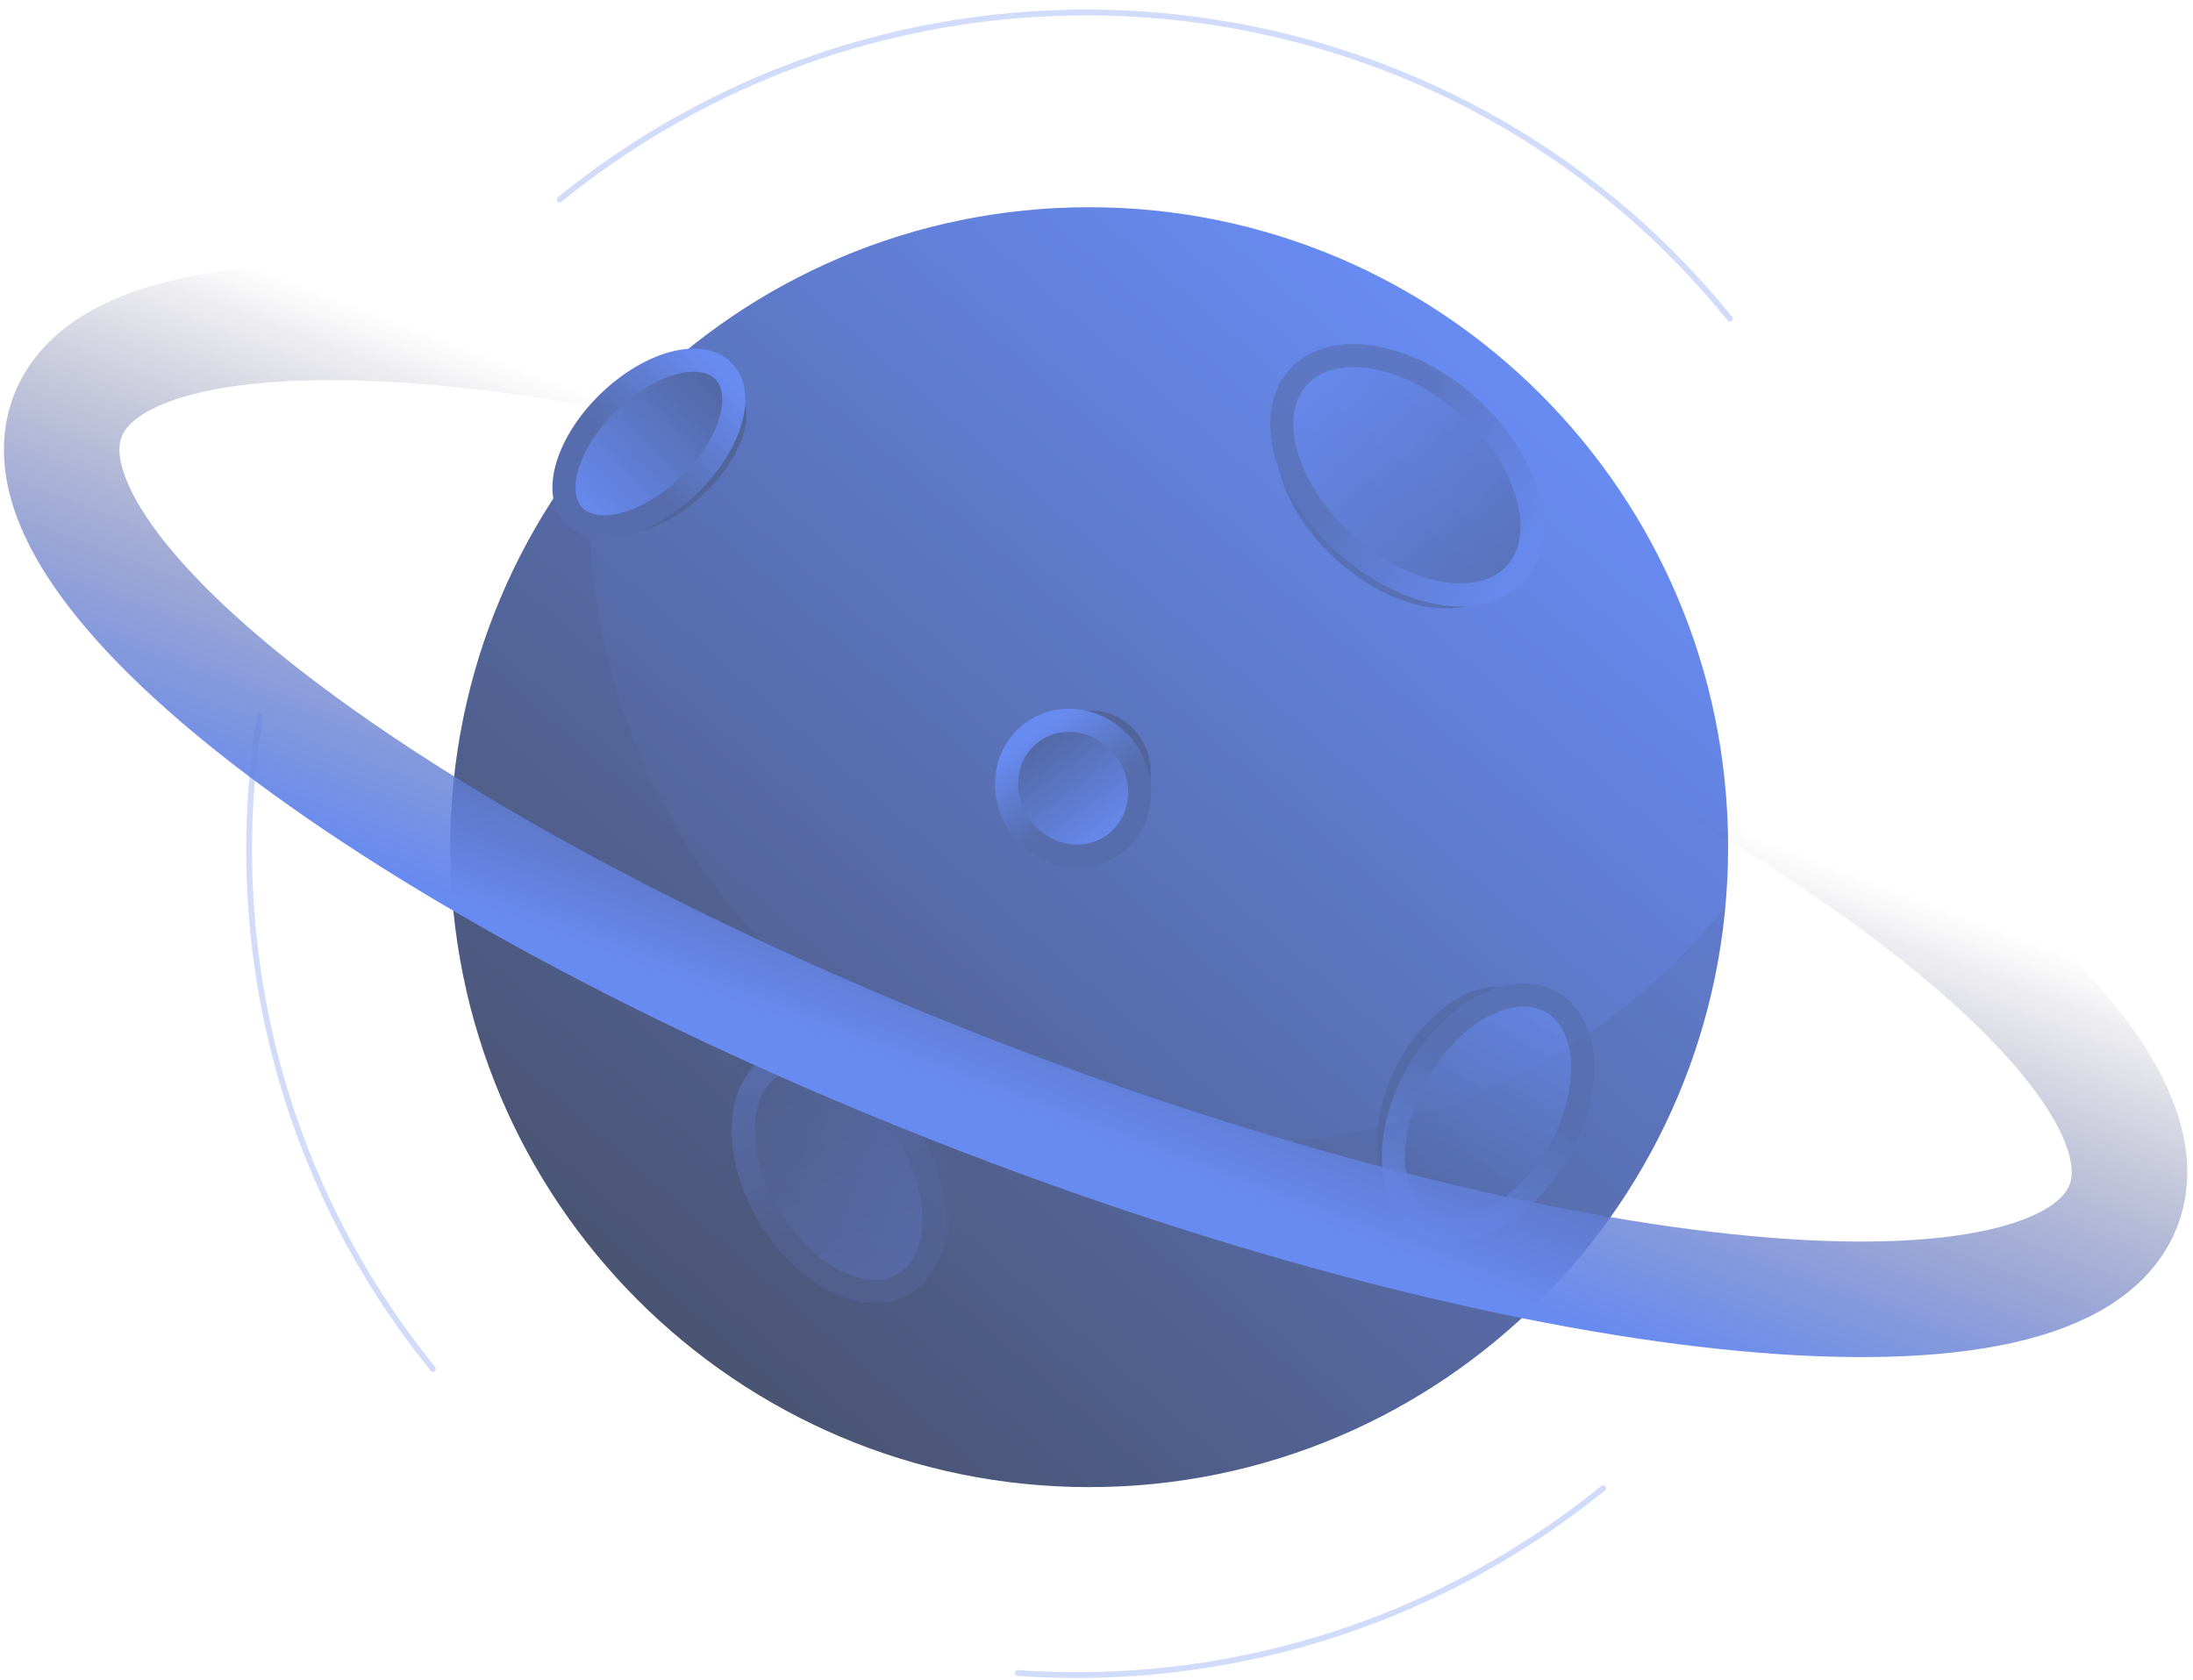
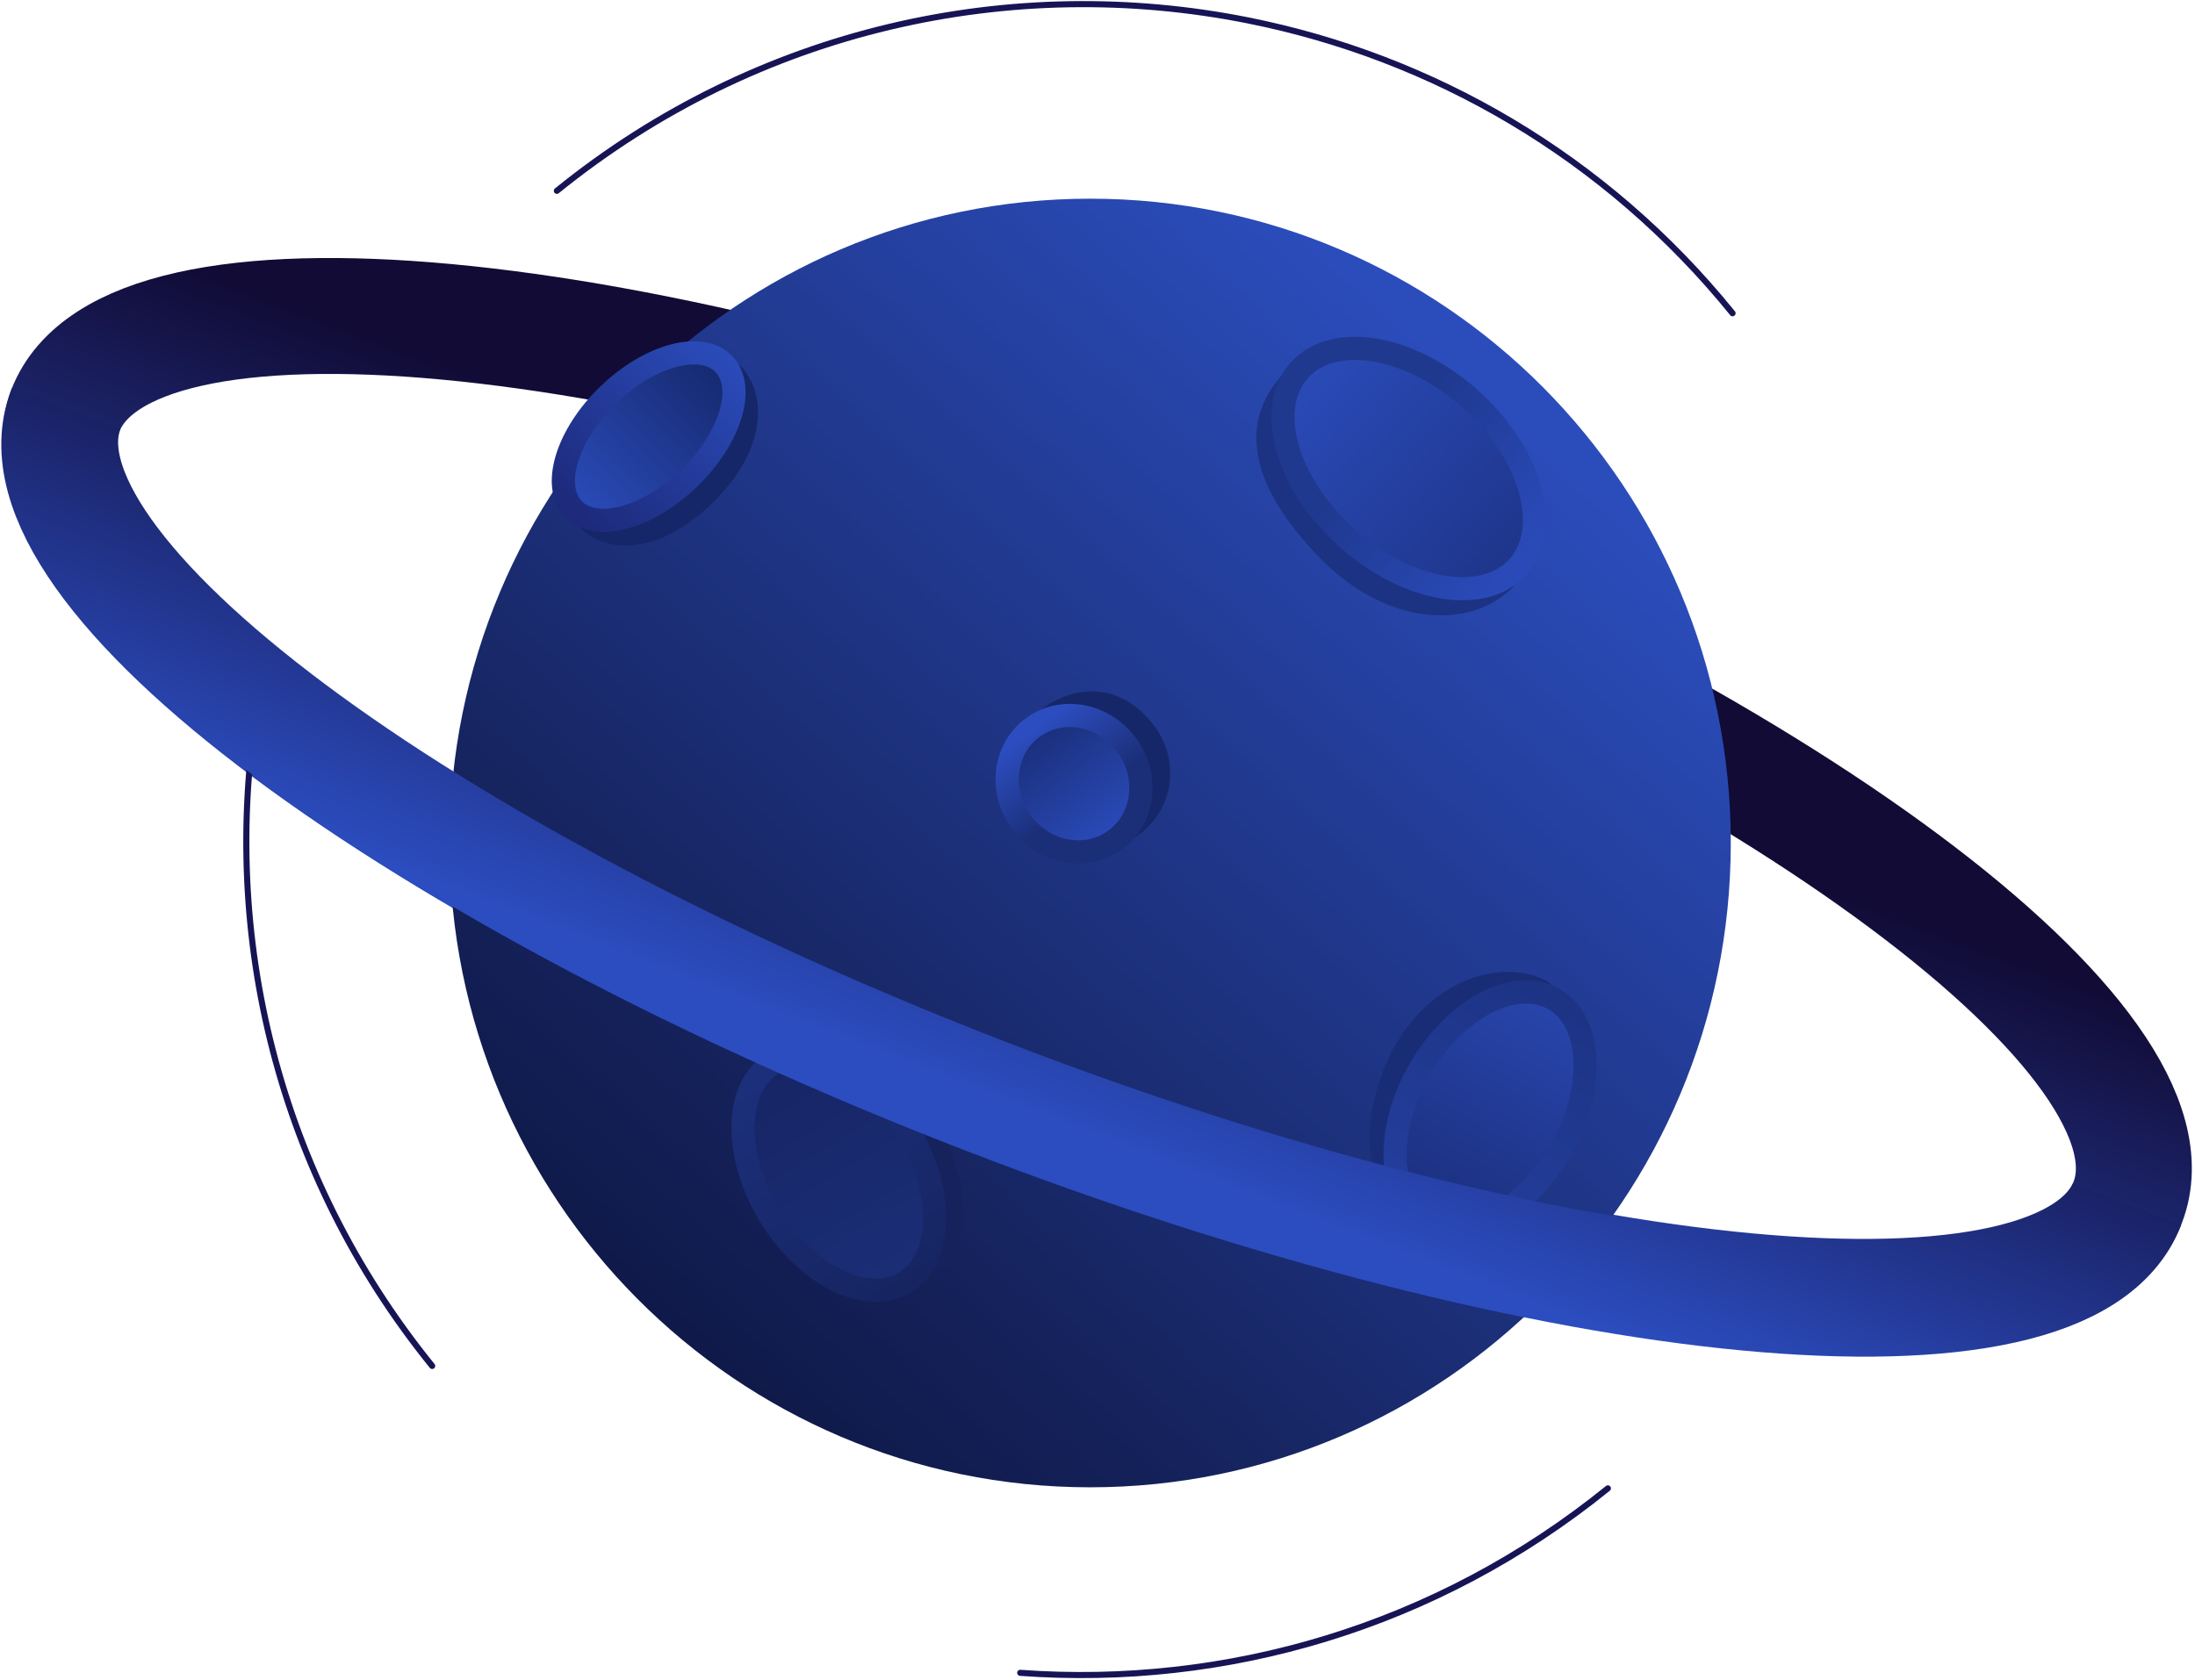
- <svg xmlns="http://www.w3.org/2000/svg" xmlns:xlink="http://www.w3.org/1999/xlink" width="205" height="157" viewBox="0 0 205 157">
+ <svg xmlns="http://www.w3.org/2000/svg" width="209" height="160" viewBox="0 0 209 160">
  <defs>
-     <linearGradient id="a" x1="23.043%" x2="91.067%" y1="100%" y2="22.332%">
-       <stop offset="0%" stop-color="#0C1940" />
-       <stop offset="100%" stop-color="#3564ED" />
+     <linearGradient id="a" x1="50%" x2="50%" y1="19.82%" y2="100%">
+       <stop offset="0%" stop-color="#110B35" />
+       <stop offset="100%" stop-color="#2C4BBC" />
    </linearGradient>
-     <ellipse id="b" cx="110.726" cy="109.816" rx="59.726" ry="59.816" />
-     <filter id="c" width="126.8%" height="126.7%" x="-13.4%" y="-13.4%" filterUnits="objectBoundingBox">
-       <feOffset dx="13" dy="-32" in="SourceAlpha" result="shadowOffsetInner1" />
-       <feComposite in="shadowOffsetInner1" in2="SourceAlpha" k2="-1" k3="1" operator="arithmetic" result="shadowInnerInner1" />
-       <feColorMatrix in="shadowInnerInner1" values="0 0 0 0 0 0 0 0 0 0 0 0 0 0 0 0 0 0 0.078 0" />
-     </filter>
-     <linearGradient id="g" x1="98.554%" x2="1.446%" y1="48.554%" y2="48.554%">
-       <stop offset="0%" stop-color="#183280" />
-       <stop offset="100%" stop-color="#3564ED" />
+     <linearGradient id="b" x1="20.773%" x2="90.696%" y1="100%" y2="22.332%">
+       <stop offset="0%" stop-color="#0D1744" />
+       <stop offset="24.091%" stop-color="#15225B" />
+       <stop offset="100%" stop-color="#2B4DBC" />
    </linearGradient>
-     <linearGradient id="f" x1="36.987%" x2="98.74%" y1="50%" y2="50%">
-       <stop offset="0%" stop-color="#1E3B90" />
-       <stop offset="100%" stop-color="#3564ED" />
+     <linearGradient id="d" x1="98.554%" x2="3.179%" y1="48.554%" y2="48.554%">
+       <stop offset="0%" stop-color="#1E358A" />
+       <stop offset="100%" stop-color="#2A4AB7" />
    </linearGradient>
-     <ellipse id="e" cx="140.425" cy="75.052" rx="12.601" ry="7.562" />
-     <filter id="d" width="125.1%" height="155%" x="-12.5%" y="-20.9%" filterUnits="objectBoundingBox">
-       <feMorphology in="SourceAlpha" operator="dilate" radius="2.16" result="shadowSpreadOuter1" />
-       <feOffset dy="2" in="shadowSpreadOuter1" result="shadowOffsetOuter1" />
-       <feComposite in="shadowOffsetOuter1" in2="SourceAlpha" operator="out" result="shadowOffsetOuter1" />
-       <feColorMatrix in="shadowOffsetOuter1" values="0 0 0 0 0.092 0 0 0 0 0.191 0 0 0 0 0.48 0 0 0 1 0" />
-     </filter>
-     <linearGradient id="k" x1="98.554%" x2="1.446%" y1="48.554%" y2="48.554%">
-       <stop offset="0%" stop-color="#183280" />
-       <stop offset="100%" stop-color="#3564ED" />
+     <linearGradient id="c" x1="36.987%" x2="98.323%" y1="50%" y2="50%">
+       <stop offset="0%" stop-color="#1F398F" />
+       <stop offset="100%" stop-color="#2A4AB8" />
    </linearGradient>
-     <linearGradient id="j" x1="36.987%" x2="98.74%" y1="50%" y2="50%">
-       <stop offset="0%" stop-color="#1E3B90" />
-       <stop offset="100%" stop-color="#3564ED" />
+     <linearGradient id="f" x1="98.554%" x2="2.12%" y1="48.554%" y2="48.554%">
+       <stop offset="0%" stop-color="#1B2F7D" />
+       <stop offset="100%" stop-color="#2845AC" />
    </linearGradient>
-     <ellipse id="i" cx="148.014" cy="134.598" rx="10.806" ry="6.479" />
-     <filter id="h" width="129.2%" height="164.2%" x="-14.6%" y="-24.4%" filterUnits="objectBoundingBox">
-       <feMorphology in="SourceAlpha" operator="dilate" radius="2.16" result="shadowSpreadOuter1" />
-       <feOffset dy="2" in="shadowSpreadOuter1" result="shadowOffsetOuter1" />
-       <feComposite in="shadowOffsetOuter1" in2="SourceAlpha" operator="out" result="shadowOffsetOuter1" />
-       <feColorMatrix in="shadowOffsetOuter1" values="0 0 0 0 0.092 0 0 0 0 0.191 0 0 0 0 0.48 0 0 0 1 0" />
-     </filter>
-     <linearGradient id="o" x1="98.554%" x2="1.446%" y1="48.554%" y2="48.554%">
-       <stop offset="0%" stop-color="#183280" />
-       <stop offset="100%" stop-color="#3564ED" />
+     <linearGradient id="e" x1="0%" x2="98.74%" y1="50%" y2="50%">
+       <stop offset="0%" stop-color="#1D3485" />
+       <stop offset="100%" stop-color="#243E9D" />
    </linearGradient>
-     <linearGradient id="n" x1="36.987%" x2="98.74%" y1="50%" y2="50%">
-       <stop offset="0%" stop-color="#1E3B90" />
-       <stop offset="100%" stop-color="#3564ED" />
+     <linearGradient id="h" x1="98.554%" x2="1.446%" y1="48.554%" y2="48.554%">
+       <stop offset="0%" stop-color="#192E79" />
+       <stop offset="100%" stop-color="#2B4BBB" />
    </linearGradient>
-     <ellipse id="m" cx="109.22" cy="104.309" rx="5.402" ry="5" />
-     <filter id="l" width="158.5%" height="183.2%" x="-29.2%" y="-31.6%" filterUnits="objectBoundingBox">
-       <feMorphology in="SourceAlpha" operator="dilate" radius="2.16" result="shadowSpreadOuter1" />
-       <feOffset dy="2" in="shadowSpreadOuter1" result="shadowOffsetOuter1" />
-       <feComposite in="shadowOffsetOuter1" in2="SourceAlpha" operator="out" result="shadowOffsetOuter1" />
-       <feColorMatrix in="shadowOffsetOuter1" values="0 0 0 0 0.092 0 0 0 0 0.191 0 0 0 0 0.48 0 0 0 1 0" />
-     </filter>
-     <linearGradient id="s" x1="98.554%" x2="1.446%" y1="48.554%" y2="48.554%">
-       <stop offset="0%" stop-color="#183280" />
-       <stop offset="100%" stop-color="#3564ED" />
+     <linearGradient id="g" x1="36.987%" x2="98.74%" y1="50%" y2="50%">
+       <stop offset="0%" stop-color="#1B2F79" />
+       <stop offset="100%" stop-color="#2C4DBF" />
    </linearGradient>
-     <linearGradient id="r" x1="36.987%" x2="98.74%" y1="50%" y2="50%">
-       <stop offset="0%" stop-color="#1E3B90" />
-       <stop offset="100%" stop-color="#3564ED" />
+     <linearGradient id="j" x1="98.554%" x2="1.446%" y1="48.554%" y2="48.554%">
+       <stop offset="0%" stop-color="#162565" />
+       <stop offset="100%" stop-color="#1B2E76" />
    </linearGradient>
-     <ellipse id="q" cx="87.296" cy="140.439" rx="10.806" ry="6.479" />
-     <filter id="p" width="129.2%" height="164.2%" x="-14.6%" y="-24.4%" filterUnits="objectBoundingBox">
-       <feMorphology in="SourceAlpha" operator="dilate" radius="2.16" result="shadowSpreadOuter1" />
-       <feOffset dy="2" in="shadowSpreadOuter1" result="shadowOffsetOuter1" />
-       <feComposite in="shadowOffsetOuter1" in2="SourceAlpha" operator="out" result="shadowOffsetOuter1" />
-       <feColorMatrix in="shadowOffsetOuter1" values="0 0 0 0 0.092 0 0 0 0 0.191 0 0 0 0 0.48 0 0 0 1 0" />
-     </filter>
-     <linearGradient id="w" x1="98.554%" x2="1.446%" y1="48.554%" y2="48.554%">
-       <stop offset="0%" stop-color="#183280" />
-       <stop offset="100%" stop-color="#3564ED" />
+     <linearGradient id="i" x1=".172%" x2="98.74%" y1="50%" y2="50%">
+       <stop offset=".087%" stop-color="#162562" />
+       <stop offset="100%" stop-color="#1C2F7B" />
    </linearGradient>
-     <linearGradient id="v" x1="36.987%" x2="98.74%" y1="50%" y2="50%">
-       <stop offset="0%" stop-color="#1E3B90" />
-       <stop offset="100%" stop-color="#3564ED" />
+     <linearGradient id="l" x1="98.554%" x2="1.446%" y1="48.554%" y2="48.554%">
+       <stop offset="0%" stop-color="#16296E" />
+       <stop offset="100%" stop-color="#2A4BB9" />
    </linearGradient>
-     <ellipse id="u" cx="69.566" cy="72.09" rx="8.641" ry="4.321" />
-     <filter id="t" width="136.6%" height="196.3%" x="-18.3%" y="-36.6%" filterUnits="objectBoundingBox">
-       <feMorphology in="SourceAlpha" operator="dilate" radius="2.16" result="shadowSpreadOuter1" />
-       <feOffset dy="2" in="shadowSpreadOuter1" result="shadowOffsetOuter1" />
-       <feComposite in="shadowOffsetOuter1" in2="SourceAlpha" operator="out" result="shadowOffsetOuter1" />
-       <feColorMatrix in="shadowOffsetOuter1" values="0 0 0 0 0.092 0 0 0 0 0.191 0 0 0 0 0.48 0 0 0 1 0" />
-     </filter>
-     <linearGradient id="x" x1="50%" x2="50%" y1="15.809%" y2="100%">
-       <stop offset="0%" stop-color="#110B37" stop-opacity="0" />
-       <stop offset="100%" stop-color="#3564ED" />
+     <linearGradient id="k" x1="110.383%" x2="-13.833%" y1="50%" y2="53.694%">
+       <stop offset="0%" stop-color="#2B4DBD" />
+       <stop offset="100%" stop-color="#1C2674" />
+     </linearGradient>
+     <linearGradient id="m" x1="50%" x2="50%" y1="-54.169%" y2="100%">
+       <stop offset="0%" stop-color="#100A34" />
+       <stop offset="100%" stop-color="#2C4DC0" />
    </linearGradient>
  </defs>
-   <g fill="none" fill-rule="evenodd" opacity=".75" transform="translate(-9 -31)">
-     <g transform="translate(.091 .369)">
-       <use fill="url(#a)" xlink:href="#b" />
-       <use fill="#000" filter="url(#c)" xlink:href="#b" />
+   <g fill="none" fill-rule="evenodd" transform="translate(-9 -32)">
+     <ellipse cx="113.411" cy="108.808" stroke="url(#a)" stroke-width="11.041" rx="105.175" ry="29.553" transform="rotate(21 113.41 108.808)" />
+     <g transform="translate(.093 .002)">
+       <ellipse cx="112.708" cy="112.288" fill="url(#b)" rx="60.998" ry="61.367" />
+       <path d="M106.051 173.655c24.074 4.325 43.133-7.417 54.392-20.833 5.868-6.992 10.345-18.496 13.432-34.513-15.39 20.042-35.887 27.968-61.491 23.777-25.604-4.191-42.654-24.936-51.148-62.234-2.486 3.815-4.125 6.698-4.917 8.647-3.42 8.425-4.446 15.743-4.61 20.307-.793 22.241 8.345 40.065 22.552 51.388 8.785 7.002 18.743 11.117 31.79 13.461z" />
+       <path stroke="#171456" stroke-linecap="round" stroke-width=".581" d="M173.875 61.832c-12.133-14.983-28.599-24.393-46.148-27.894-22.424-4.474-46.618.703-65.798 16.235M33.36 99.553c-3.43 21.505 1.929 44.307 16.697 62.543m55.993 29.23c19.49 1.419 39.554-4.291 55.953-17.57" />
+       <path fill="#1C3383" d="M134.49 85.05c6.453 6.69 14.715 7.108 18.82 2.522 4.103-4.585-18.304-24.33-22.409-19.746-4.104 4.585-2.865 10.535 3.588 17.224z" />
+       <ellipse cx="143.039" cy="76.622" fill="url(#d)" stroke="url(#c)" stroke-width="2.208" rx="14" ry="8.847" transform="rotate(42 143.039 76.622)" />
+       <path fill="#192D77" d="M143.039 129.645c-4.179 5.363-4.944 13.98-1.78 15.818 3.163 1.837 18.197-18.13 15.034-19.967-3.164-1.837-9.075-1.213-13.254 4.15z" />
+       <ellipse cx="150.79" cy="137.713" fill="url(#f)" stroke="url(#e)" stroke-width="2.208" rx="12.178" ry="7.728" transform="rotate(120 150.79 137.713)" />
+       <path fill="#162769" d="M118.56 100.81c-2.964-3.65-7.08-3.755-10.5-1.257-3.42 2.499 4.53 14.775 8.576 12.411 4.047-2.365 4.89-7.502 1.925-11.153z" />
+       <ellipse cx="111.17" cy="106.639" fill="url(#h)" stroke="url(#g)" stroke-width="2.208" rx="6.638" ry="6.219" transform="rotate(-126 111.17 106.639)" />
+       <ellipse cx="91.422" cy="141.568" fill="#15225B" rx="13.277" ry="7.208" transform="rotate(-121 91.422 141.568)" />
+       <ellipse cx="88.779" cy="143.706" fill="url(#j)" stroke="url(#i)" stroke-width="2.208" rx="12.177" ry="7.729" transform="rotate(-121 88.78 143.706)" />
+       <path fill="#152768" d="M76.796 79.852c5.159-5.047 5.159-10.353 2.638-12.977-2.522-2.624-17.896 12.692-15.375 15.316 2.521 2.624 7.578 2.707 12.737-2.34z" />
+       <ellipse cx="70.671" cy="73.583" fill="url(#l)" stroke="url(#k)" stroke-width="2.208" rx="9.949" ry="5.528" transform="rotate(-44 70.67 73.583)" />
    </g>
-     <path stroke="#3564ED" stroke-linecap="round" stroke-width=".54" d="M170.709 60.782c-11.826-14.604-27.9-23.757-45.044-27.138-21.908-4.32-45.566.788-64.346 15.996M33.29 97.92c-3.398 21.007 1.79 43.26 16.184 61.036m54.664 28.42c19.046 1.343 38.668-4.276 54.726-17.278" opacity=".305" />
-     <g opacity=".598" transform="rotate(42 139.99 75.355)">
-       <use fill="#000" filter="url(#d)" xlink:href="#e" />
-       <ellipse cx="140.425" cy="75.052" fill="url(#g)" stroke="url(#f)" stroke-width="2.16" rx="13.681" ry="8.642" />
-     </g>
-     <g opacity=".602" transform="rotate(120 147.953 134.808)">
-       <use fill="#000" filter="url(#h)" xlink:href="#i" />
-       <ellipse cx="148.014" cy="134.598" fill="url(#k)" stroke="url(#j)" stroke-width="2.16" rx="11.886" ry="7.559" />
-     </g>
-     <g transform="rotate(-126 109.36 104.47)">
-       <use fill="#000" filter="url(#l)" xlink:href="#m" />
-       <ellipse cx="109.22" cy="104.309" fill="url(#o)" stroke="url(#n)" stroke-width="2.16" rx="6.482" ry="6.08" />
-     </g>
-     <g opacity=".298" transform="rotate(-121 87.446 140.598)">
-       <use fill="#000" filter="url(#p)" xlink:href="#q" />
-       <ellipse cx="87.296" cy="140.439" fill="url(#s)" stroke="url(#r)" stroke-width="2.16" rx="11.886" ry="7.559" />
-     </g>
-     <g transform="rotate(-44 70.067 72.161)">
-       <use fill="#000" filter="url(#t)" xlink:href="#u" />
-       <ellipse cx="69.566" cy="72.09" fill="url(#w)" stroke="url(#v)" stroke-width="2.16" rx="9.721" ry="5.401" />
-     </g>
-     <ellipse cx="111.414" cy="106.791" stroke="url(#x)" stroke-width="10.8" rx="102.922" ry="28.821" transform="rotate(21 111.414 106.79)" />
+     <path stroke="url(#m)" stroke-width="11.041" d="M2.978 107.621c.033 16.321 47.148 29.647 105.235 29.765 58.087.117 105.149-13.019 105.116-29.34" transform="rotate(21 108.154 122.504)" />
  </g>
</svg>
